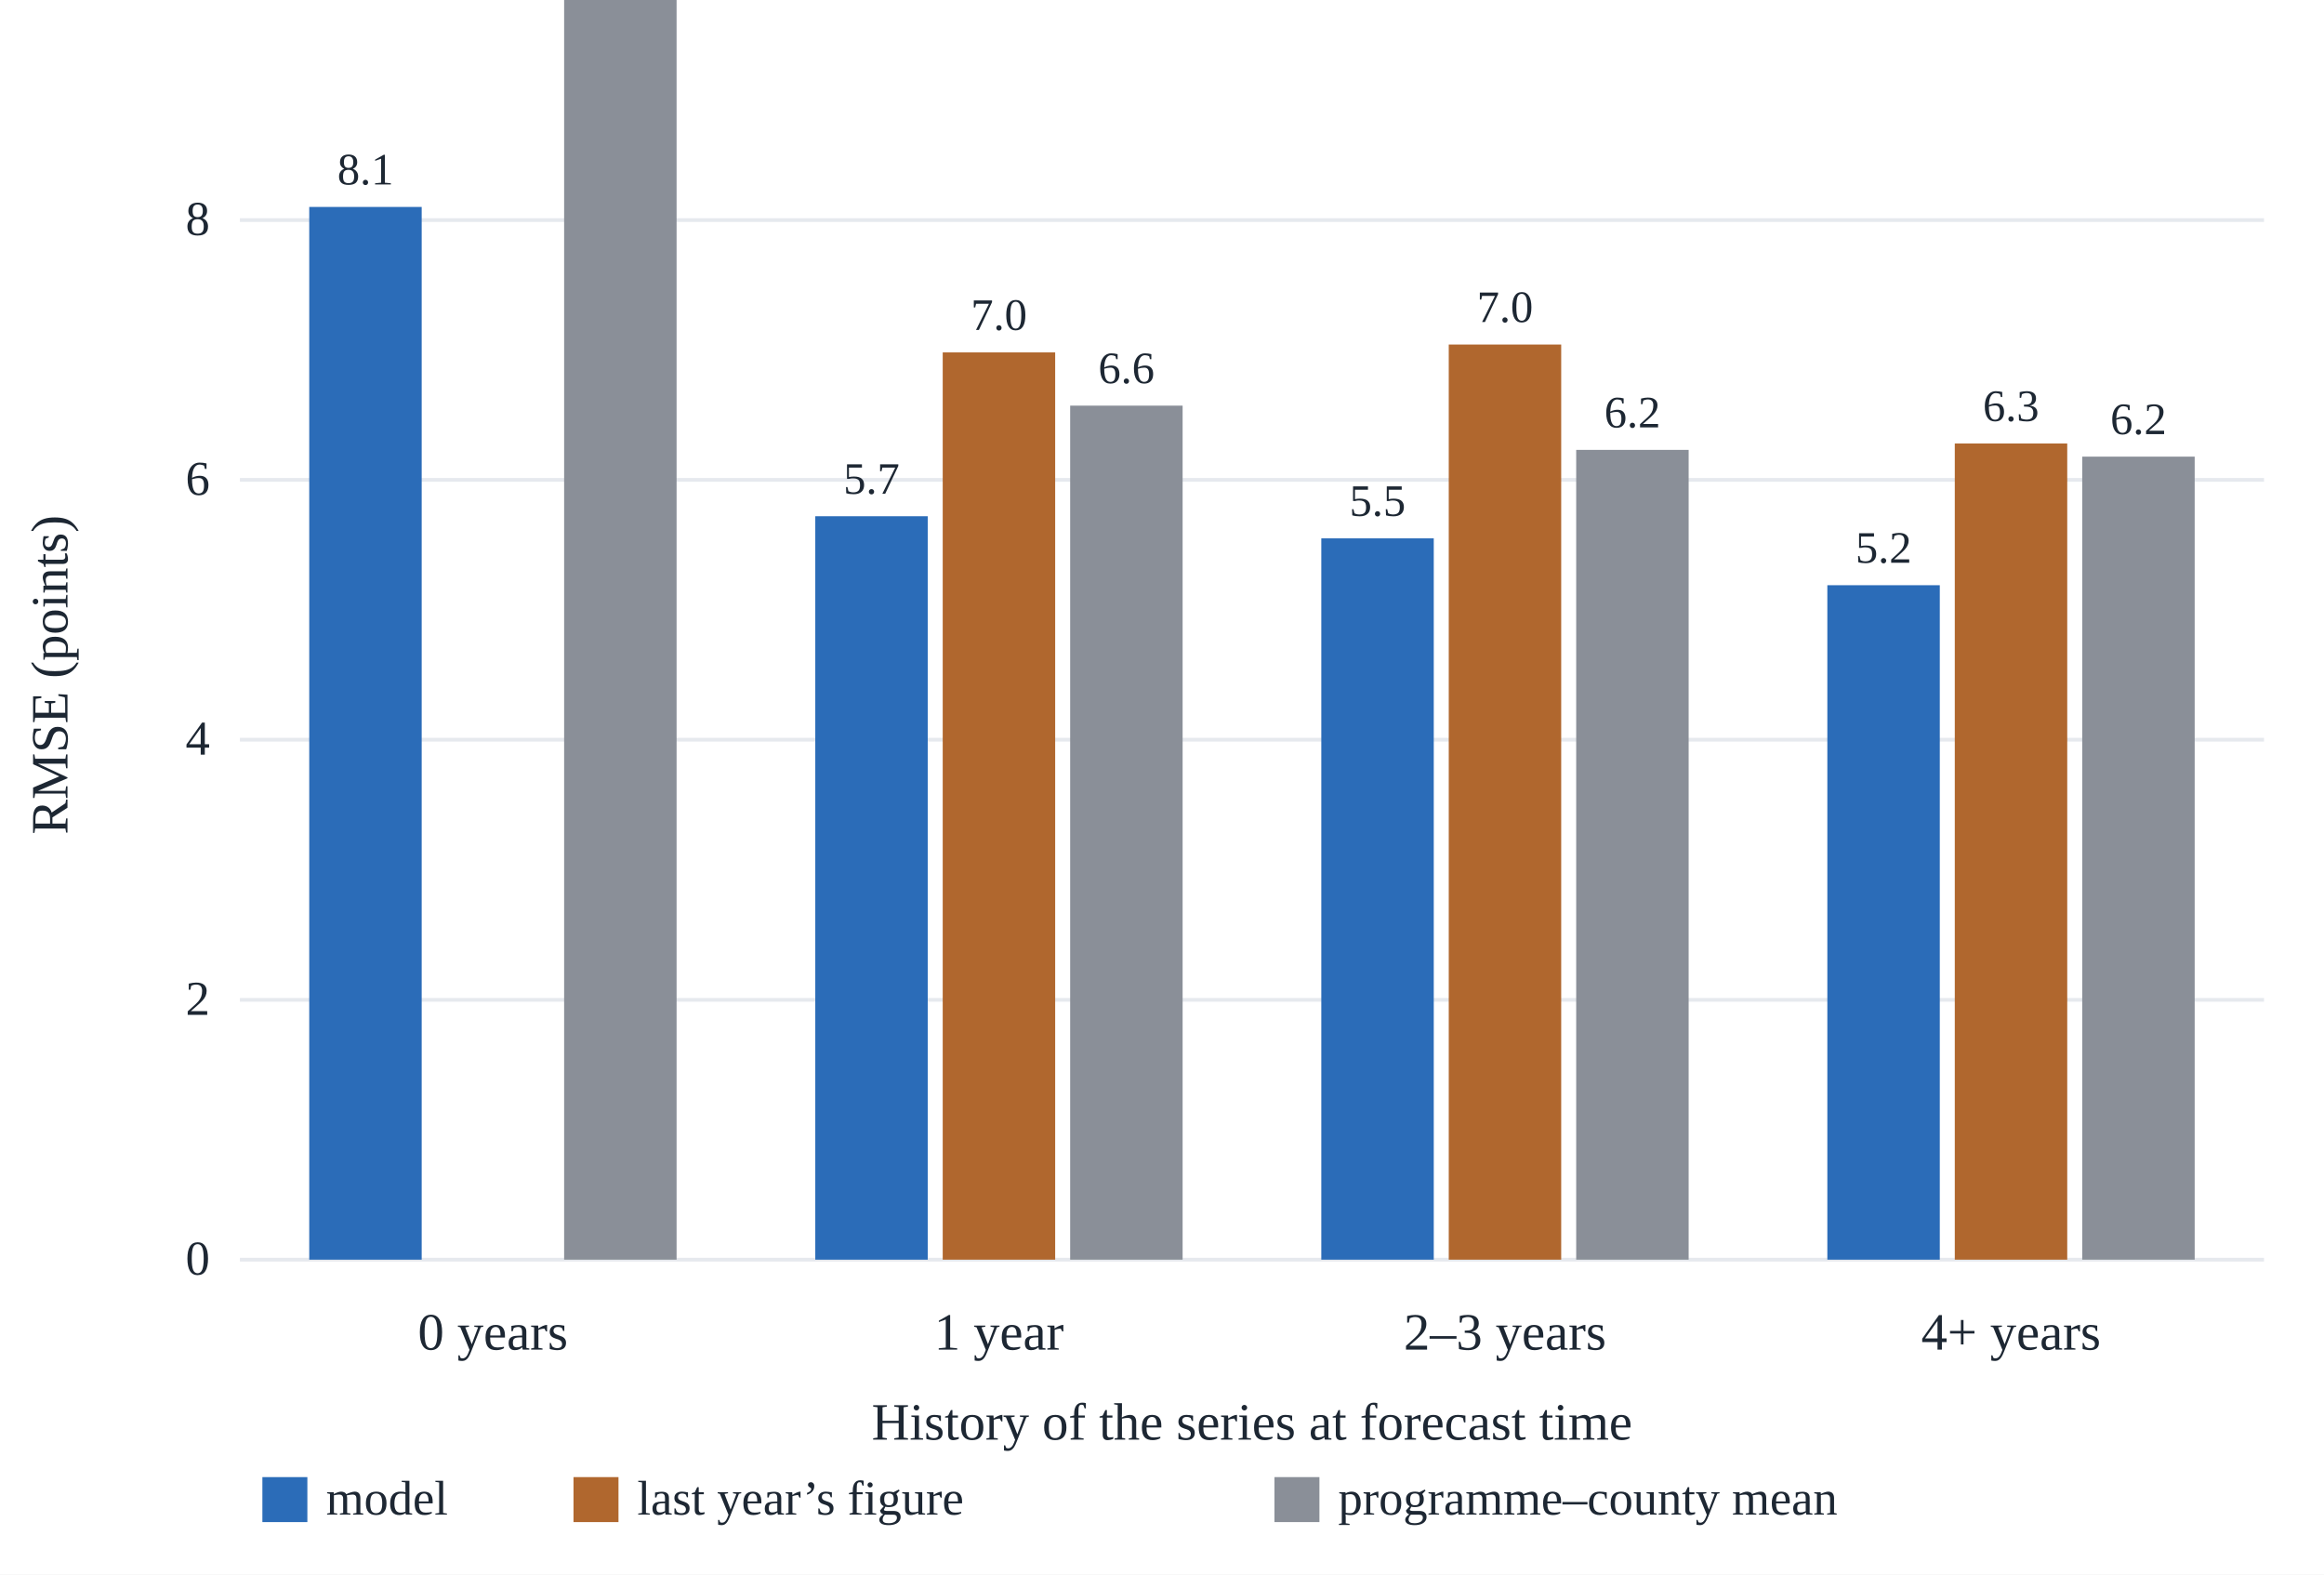
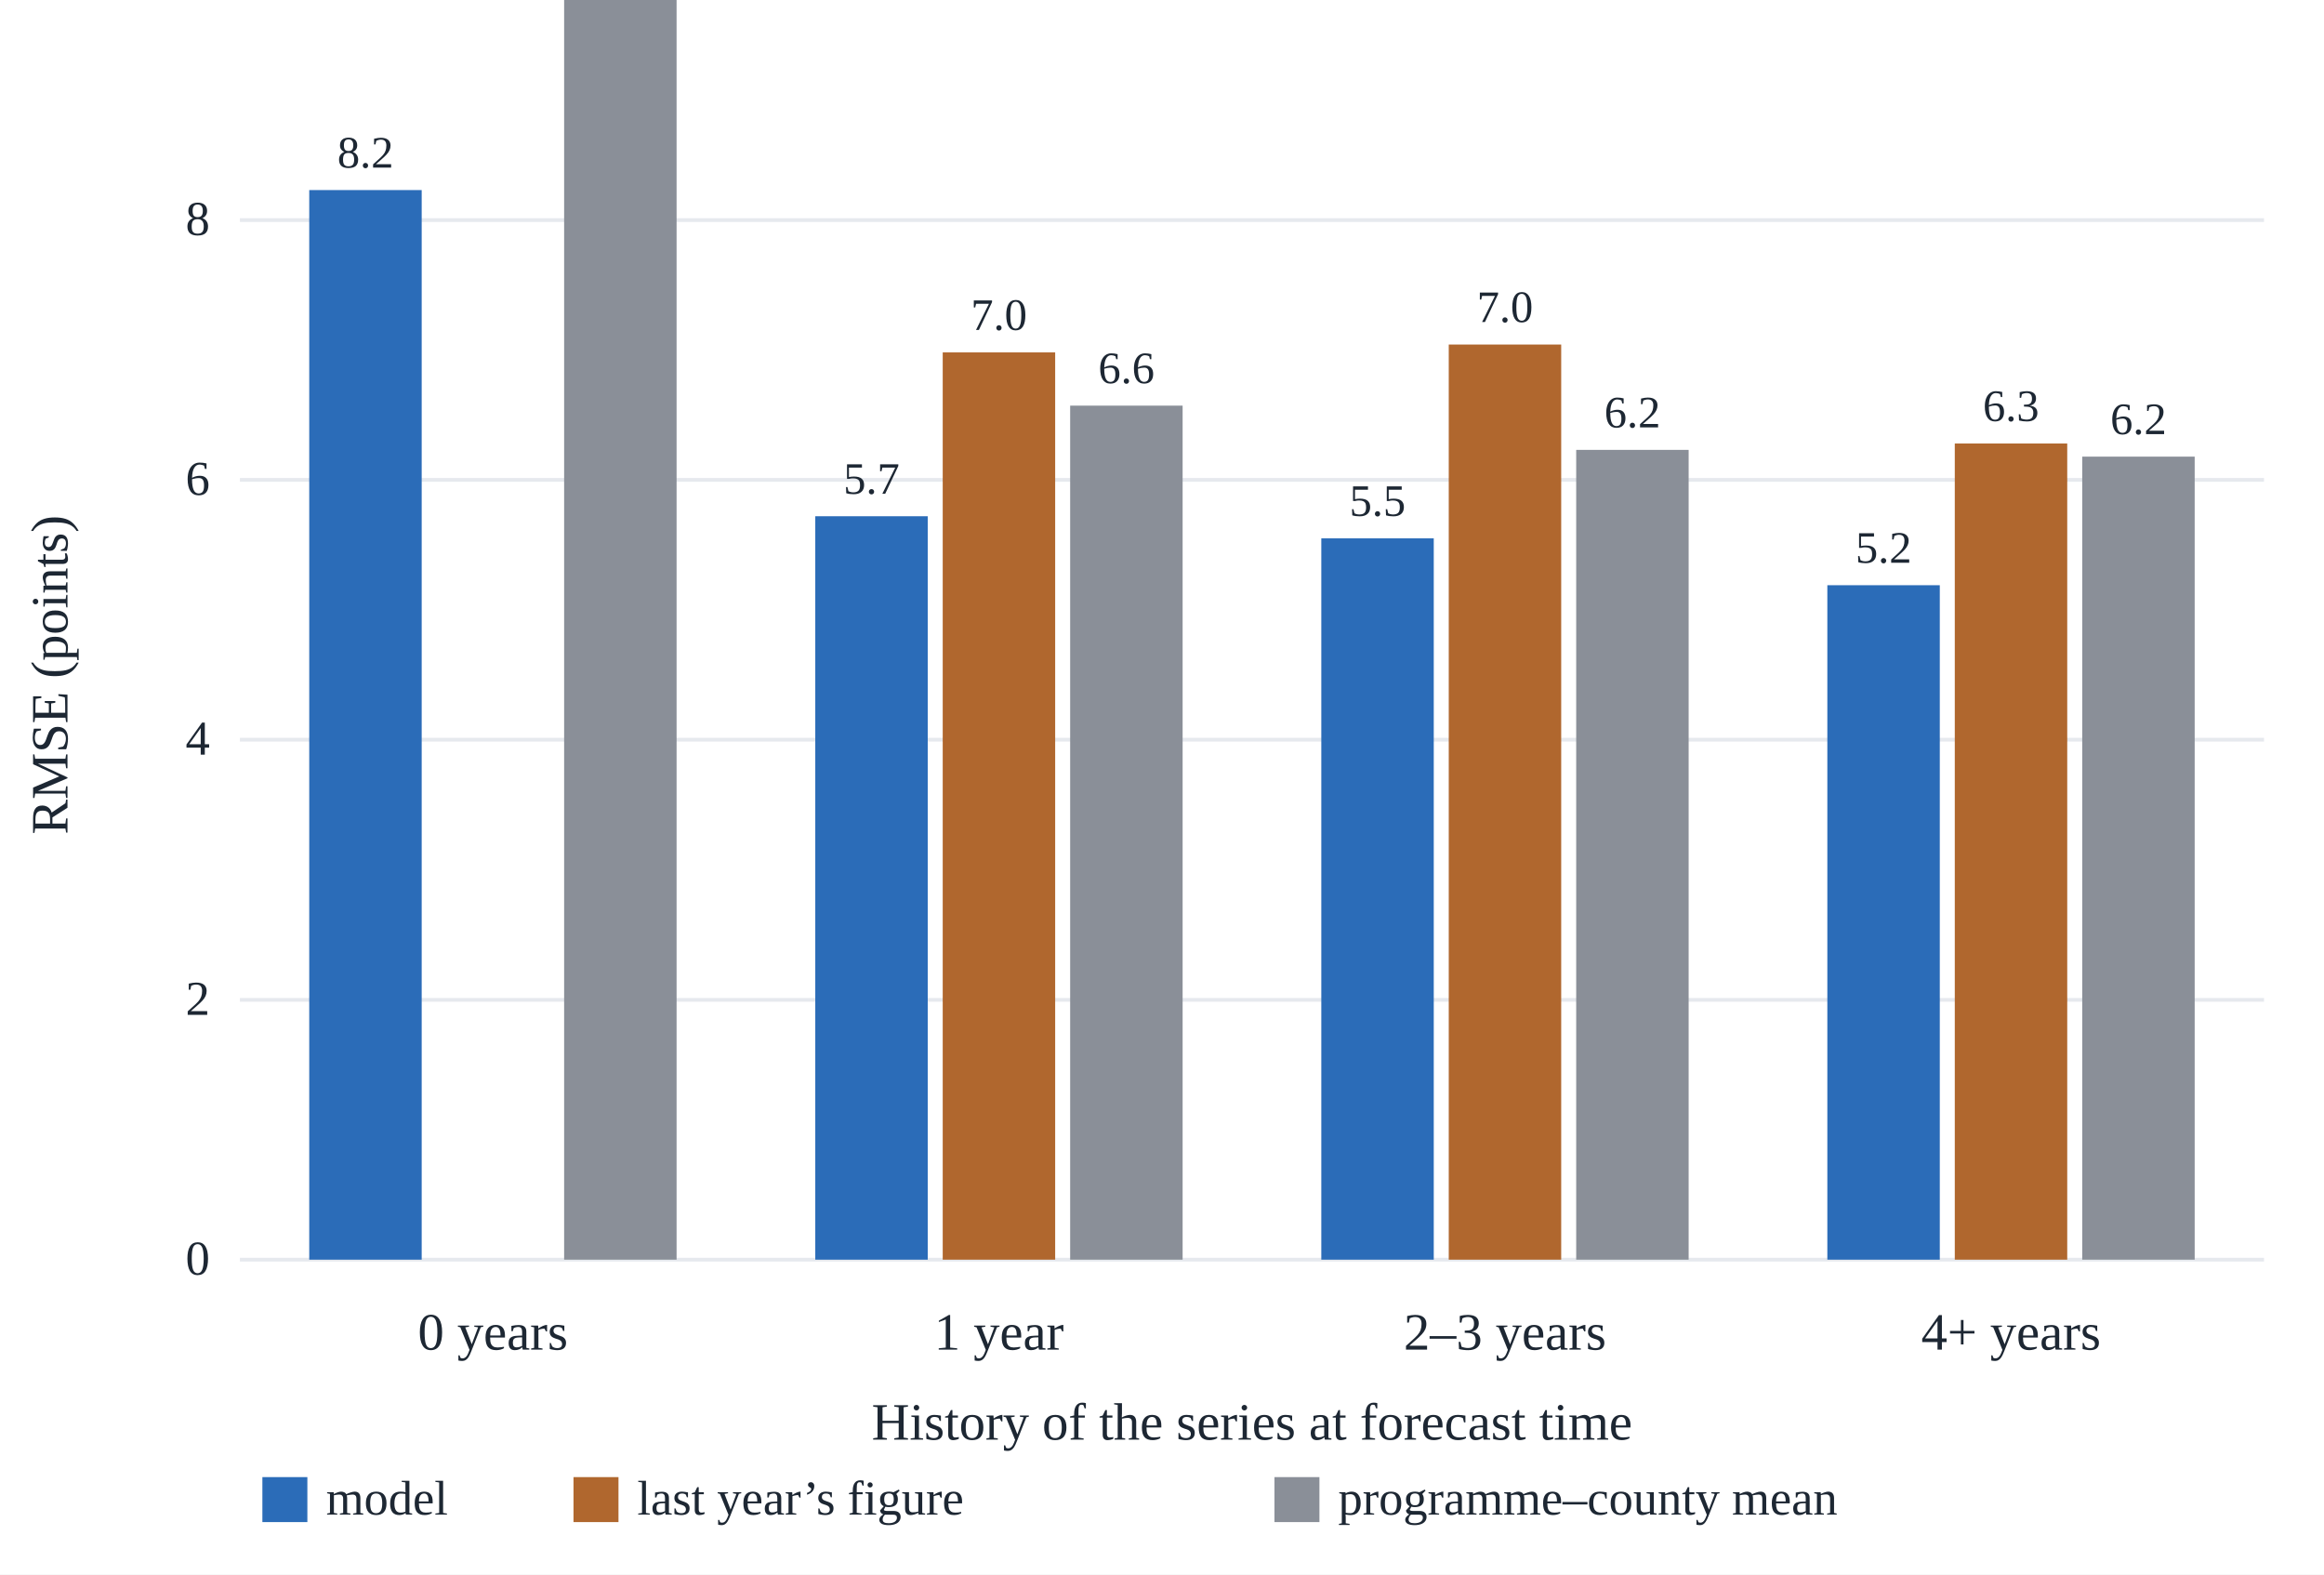
<svg xmlns="http://www.w3.org/2000/svg" viewBox="0 0 620 420" role="img" aria-label="Held-out RMSE by history stratum, model against two baselines">
  <rect width="620" height="420" fill="white" />
  <line x1="64" y1="336.0" x2="604" y2="336.0" stroke="#e6e9ee" />
  <text x="56" y="340.0" font-family="Georgia, &quot;Times New Roman&quot;, serif" font-size="13" fill="#1d2733" text-anchor="end">0</text>
  <line x1="64" y1="266.7" x2="604" y2="266.7" stroke="#e6e9ee" />
  <text x="56" y="270.7" font-family="Georgia, &quot;Times New Roman&quot;, serif" font-size="13" fill="#1d2733" text-anchor="end">2</text>
  <line x1="64" y1="197.3" x2="604" y2="197.3" stroke="#e6e9ee" />
  <text x="56" y="201.3" font-family="Georgia, &quot;Times New Roman&quot;, serif" font-size="13" fill="#1d2733" text-anchor="end">4</text>
  <line x1="64" y1="128.0" x2="604" y2="128.0" stroke="#e6e9ee" />
  <text x="56" y="132.0" font-family="Georgia, &quot;Times New Roman&quot;, serif" font-size="13" fill="#1d2733" text-anchor="end">6</text>
  <line x1="64" y1="58.7" x2="604" y2="58.7" stroke="#e6e9ee" />
  <text x="56" y="62.7" font-family="Georgia, &quot;Times New Roman&quot;, serif" font-size="13" fill="#1d2733" text-anchor="end">8</text>
-   <rect x="82.5" y="55.2" width="30" height="280.8" fill="#2b6cb8" />
-   <text x="97.5" y="49.2" font-family="Georgia, &quot;Times New Roman&quot;, serif" font-size="12" fill="#1d2733" text-anchor="middle">8.1</text>
+   <rect x="82.5" y="50.7" width="30" height="285.3" fill="#2b6cb8" />
+   <text x="97.5" y="44.7" font-family="Georgia, &quot;Times New Roman&quot;, serif" font-size="12" fill="#1d2733" text-anchor="middle">8.2</text>
  <rect x="150.5" y="-2.0" width="30" height="338.0" fill="#8a8f98" />
  <text x="165.5" y="-8.0" font-family="Georgia, &quot;Times New Roman&quot;, serif" font-size="12" fill="#1d2733" text-anchor="middle">9.8</text>
  <text x="131.5" y="360" font-family="Georgia, &quot;Times New Roman&quot;, serif" font-size="14" fill="#1d2733" text-anchor="middle">0 years</text>
  <rect x="217.5" y="137.7" width="30" height="198.3" fill="#2b6cb8" />
  <text x="232.5" y="131.7" font-family="Georgia, &quot;Times New Roman&quot;, serif" font-size="12" fill="#1d2733" text-anchor="middle">5.7</text>
  <rect x="251.5" y="94.0" width="30" height="242.0" fill="#b0672e" />
  <text x="266.5" y="88.0" font-family="Georgia, &quot;Times New Roman&quot;, serif" font-size="12" fill="#1d2733" text-anchor="middle">7.0</text>
  <rect x="285.5" y="108.2" width="30" height="227.8" fill="#8a8f98" />
  <text x="300.5" y="102.2" font-family="Georgia, &quot;Times New Roman&quot;, serif" font-size="12" fill="#1d2733" text-anchor="middle">6.6</text>
  <text x="266.5" y="360" font-family="Georgia, &quot;Times New Roman&quot;, serif" font-size="14" fill="#1d2733" text-anchor="middle">1 year</text>
  <rect x="352.5" y="143.6" width="30" height="192.4" fill="#2b6cb8" />
  <text x="367.5" y="137.6" font-family="Georgia, &quot;Times New Roman&quot;, serif" font-size="12" fill="#1d2733" text-anchor="middle">5.5</text>
  <rect x="386.5" y="91.9" width="30" height="244.1" fill="#b0672e" />
  <text x="401.5" y="85.9" font-family="Georgia, &quot;Times New Roman&quot;, serif" font-size="12" fill="#1d2733" text-anchor="middle">7.0</text>
  <rect x="420.5" y="120.0" width="30" height="216.0" fill="#8a8f98" />
  <text x="435.5" y="114.0" font-family="Georgia, &quot;Times New Roman&quot;, serif" font-size="12" fill="#1d2733" text-anchor="middle">6.2</text>
  <text x="401.5" y="360" font-family="Georgia, &quot;Times New Roman&quot;, serif" font-size="14" fill="#1d2733" text-anchor="middle">2–3 years</text>
  <rect x="487.5" y="156.1" width="30" height="179.9" fill="#2b6cb8" />
  <text x="502.5" y="150.1" font-family="Georgia, &quot;Times New Roman&quot;, serif" font-size="12" fill="#1d2733" text-anchor="middle">5.2</text>
  <rect x="521.5" y="118.3" width="30" height="217.7" fill="#b0672e" />
  <text x="536.5" y="112.3" font-family="Georgia, &quot;Times New Roman&quot;, serif" font-size="12" fill="#1d2733" text-anchor="middle">6.3</text>
  <rect x="555.5" y="121.8" width="30" height="214.2" fill="#8a8f98" />
  <text x="570.5" y="115.8" font-family="Georgia, &quot;Times New Roman&quot;, serif" font-size="12" fill="#1d2733" text-anchor="middle">6.2</text>
  <text x="536.5" y="360" font-family="Georgia, &quot;Times New Roman&quot;, serif" font-size="14" fill="#1d2733" text-anchor="middle">4+ years</text>
  <text x="334.0" y="384" font-family="Georgia, &quot;Times New Roman&quot;, serif" font-size="14" fill="#1d2733" text-anchor="middle">History of the series at forecast time</text>
  <rect x="70" y="394" width="12" height="12" fill="#2b6cb8" />
  <text x="87" y="404" font-family="Georgia, &quot;Times New Roman&quot;, serif" font-size="13" fill="#1d2733">model</text>
  <rect x="153" y="394" width="12" height="12" fill="#b0672e" />
  <text x="170" y="404" font-family="Georgia, &quot;Times New Roman&quot;, serif" font-size="13" fill="#1d2733">last year’s figure</text>
  <rect x="340" y="394" width="12" height="12" fill="#8a8f98" />
  <text x="357" y="404" font-family="Georgia, &quot;Times New Roman&quot;, serif" font-size="13" fill="#1d2733">programme–county mean</text>
  <text x="18" y="180.0" font-family="Georgia, &quot;Times New Roman&quot;, serif" font-size="14" fill="#1d2733" text-anchor="middle" transform="rotate(-90 18 180.0)">RMSE (points)</text>
</svg>
